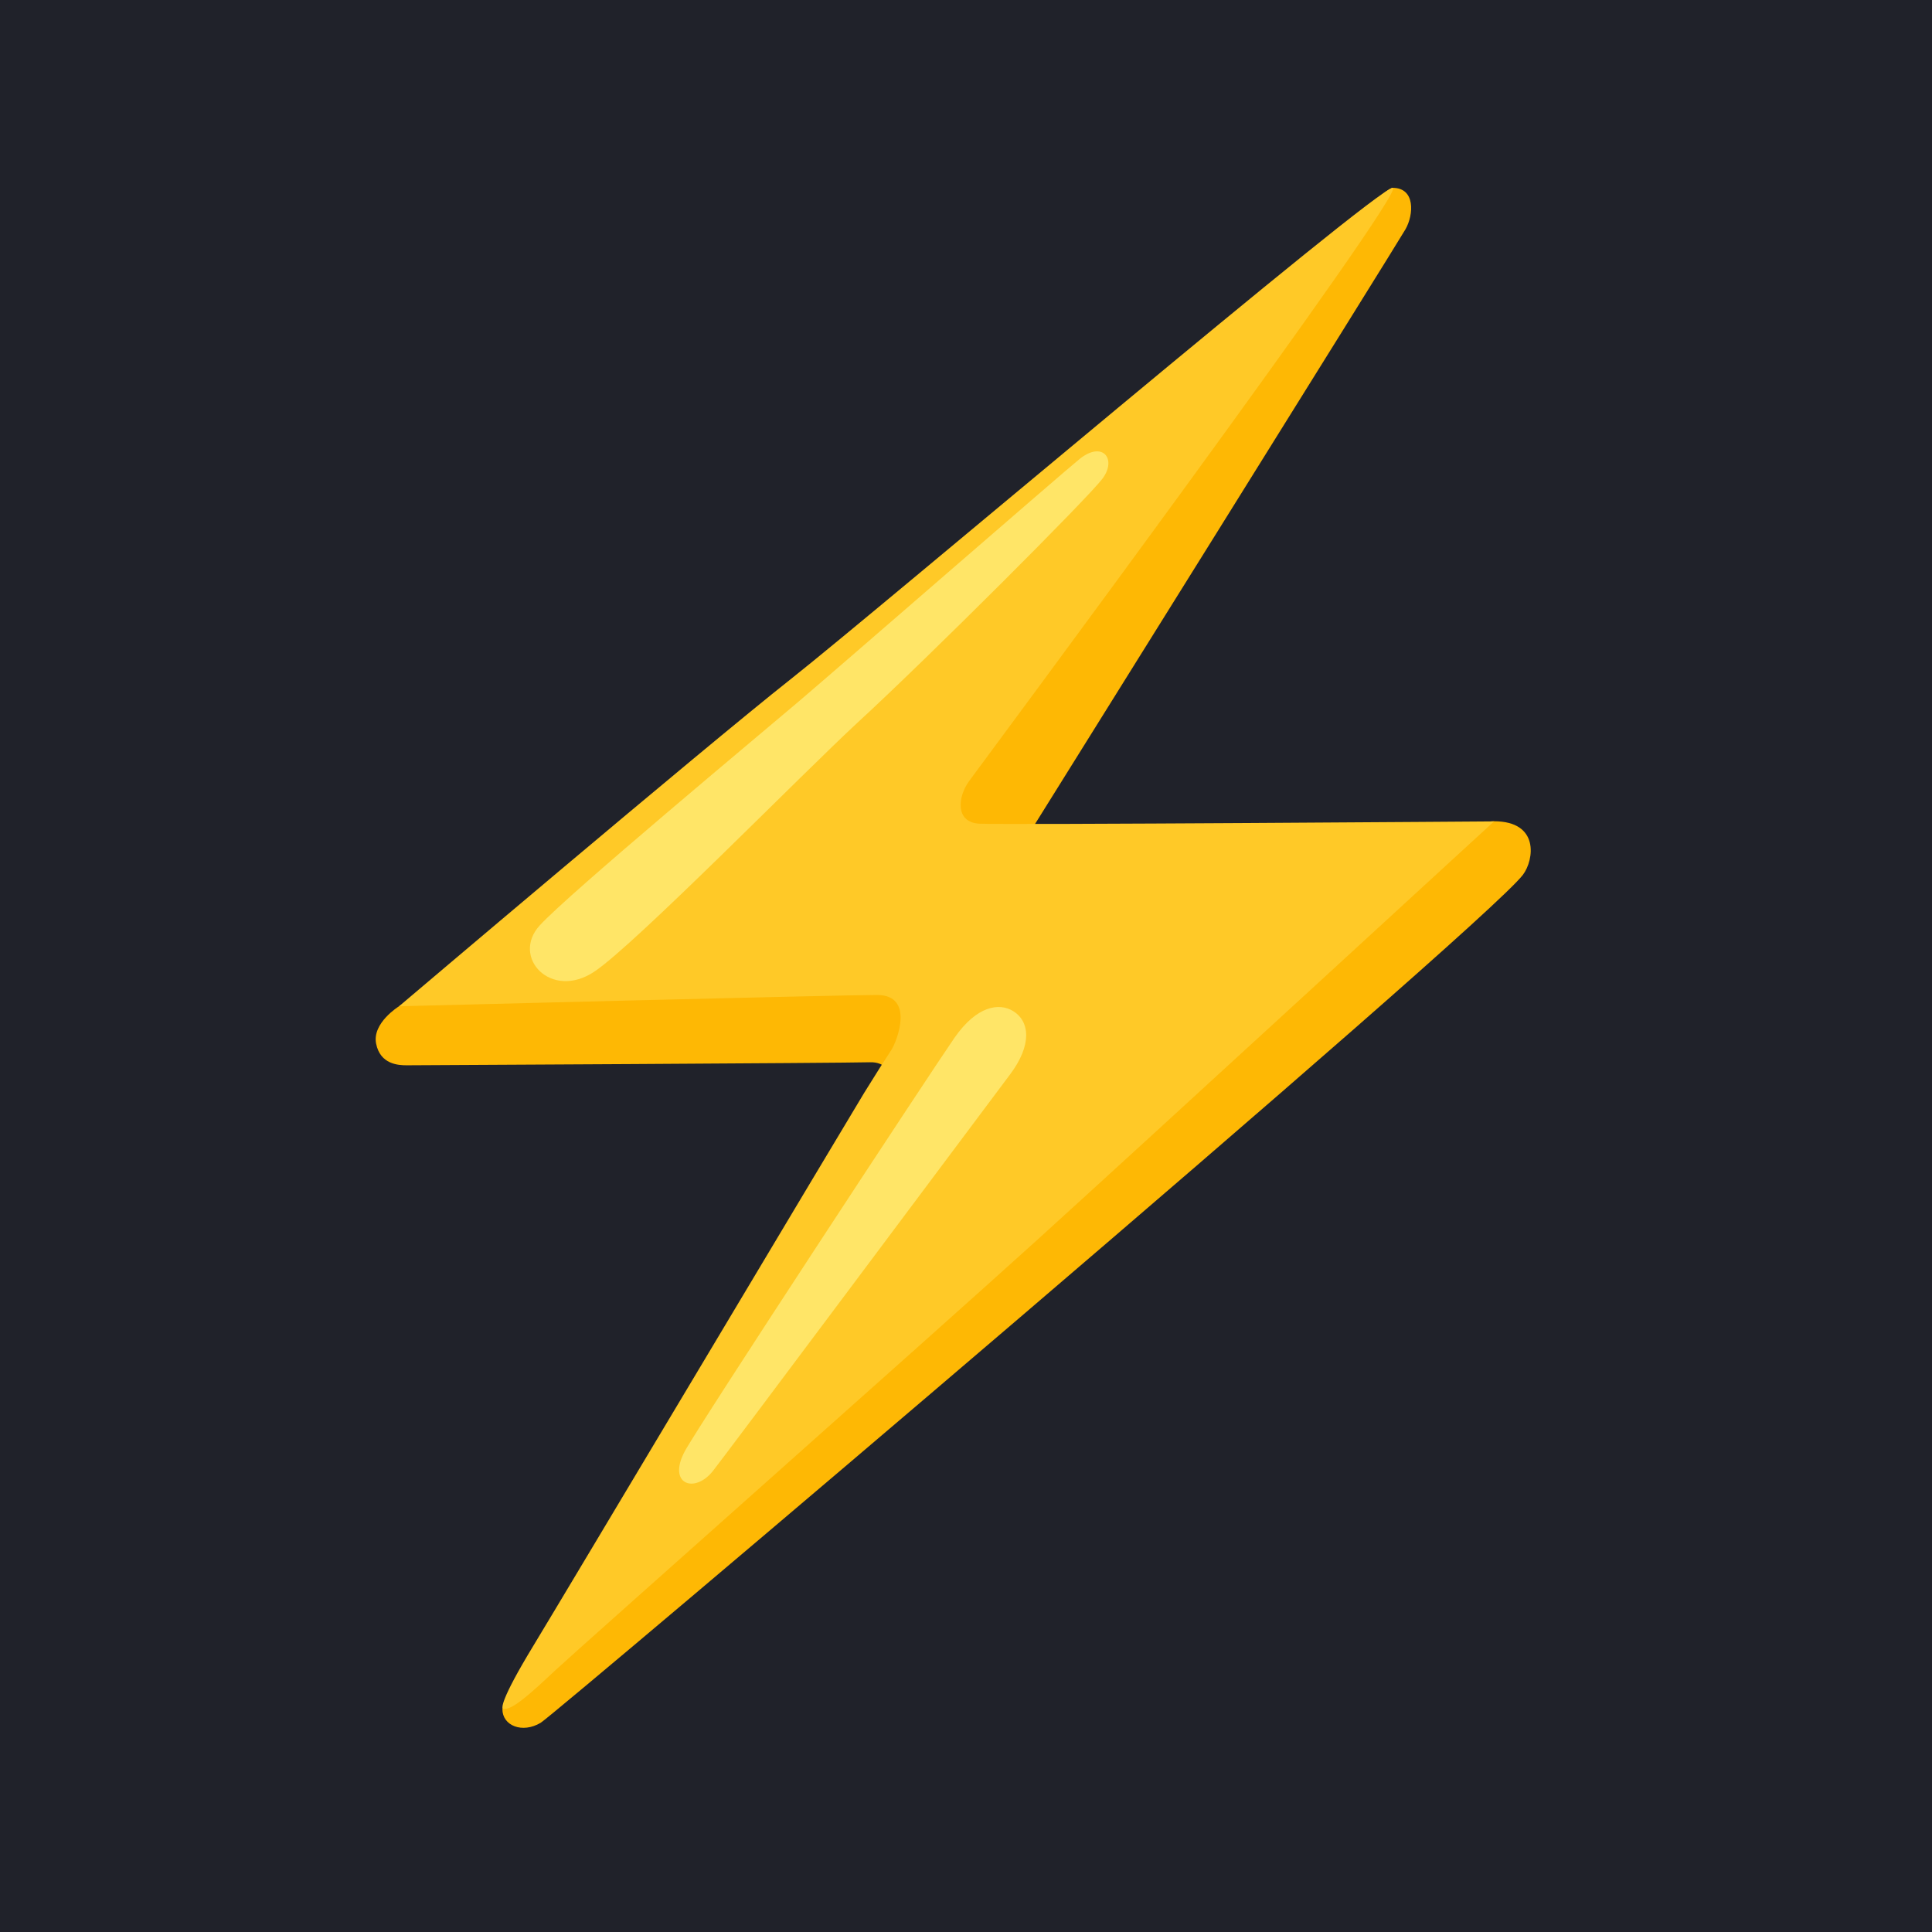
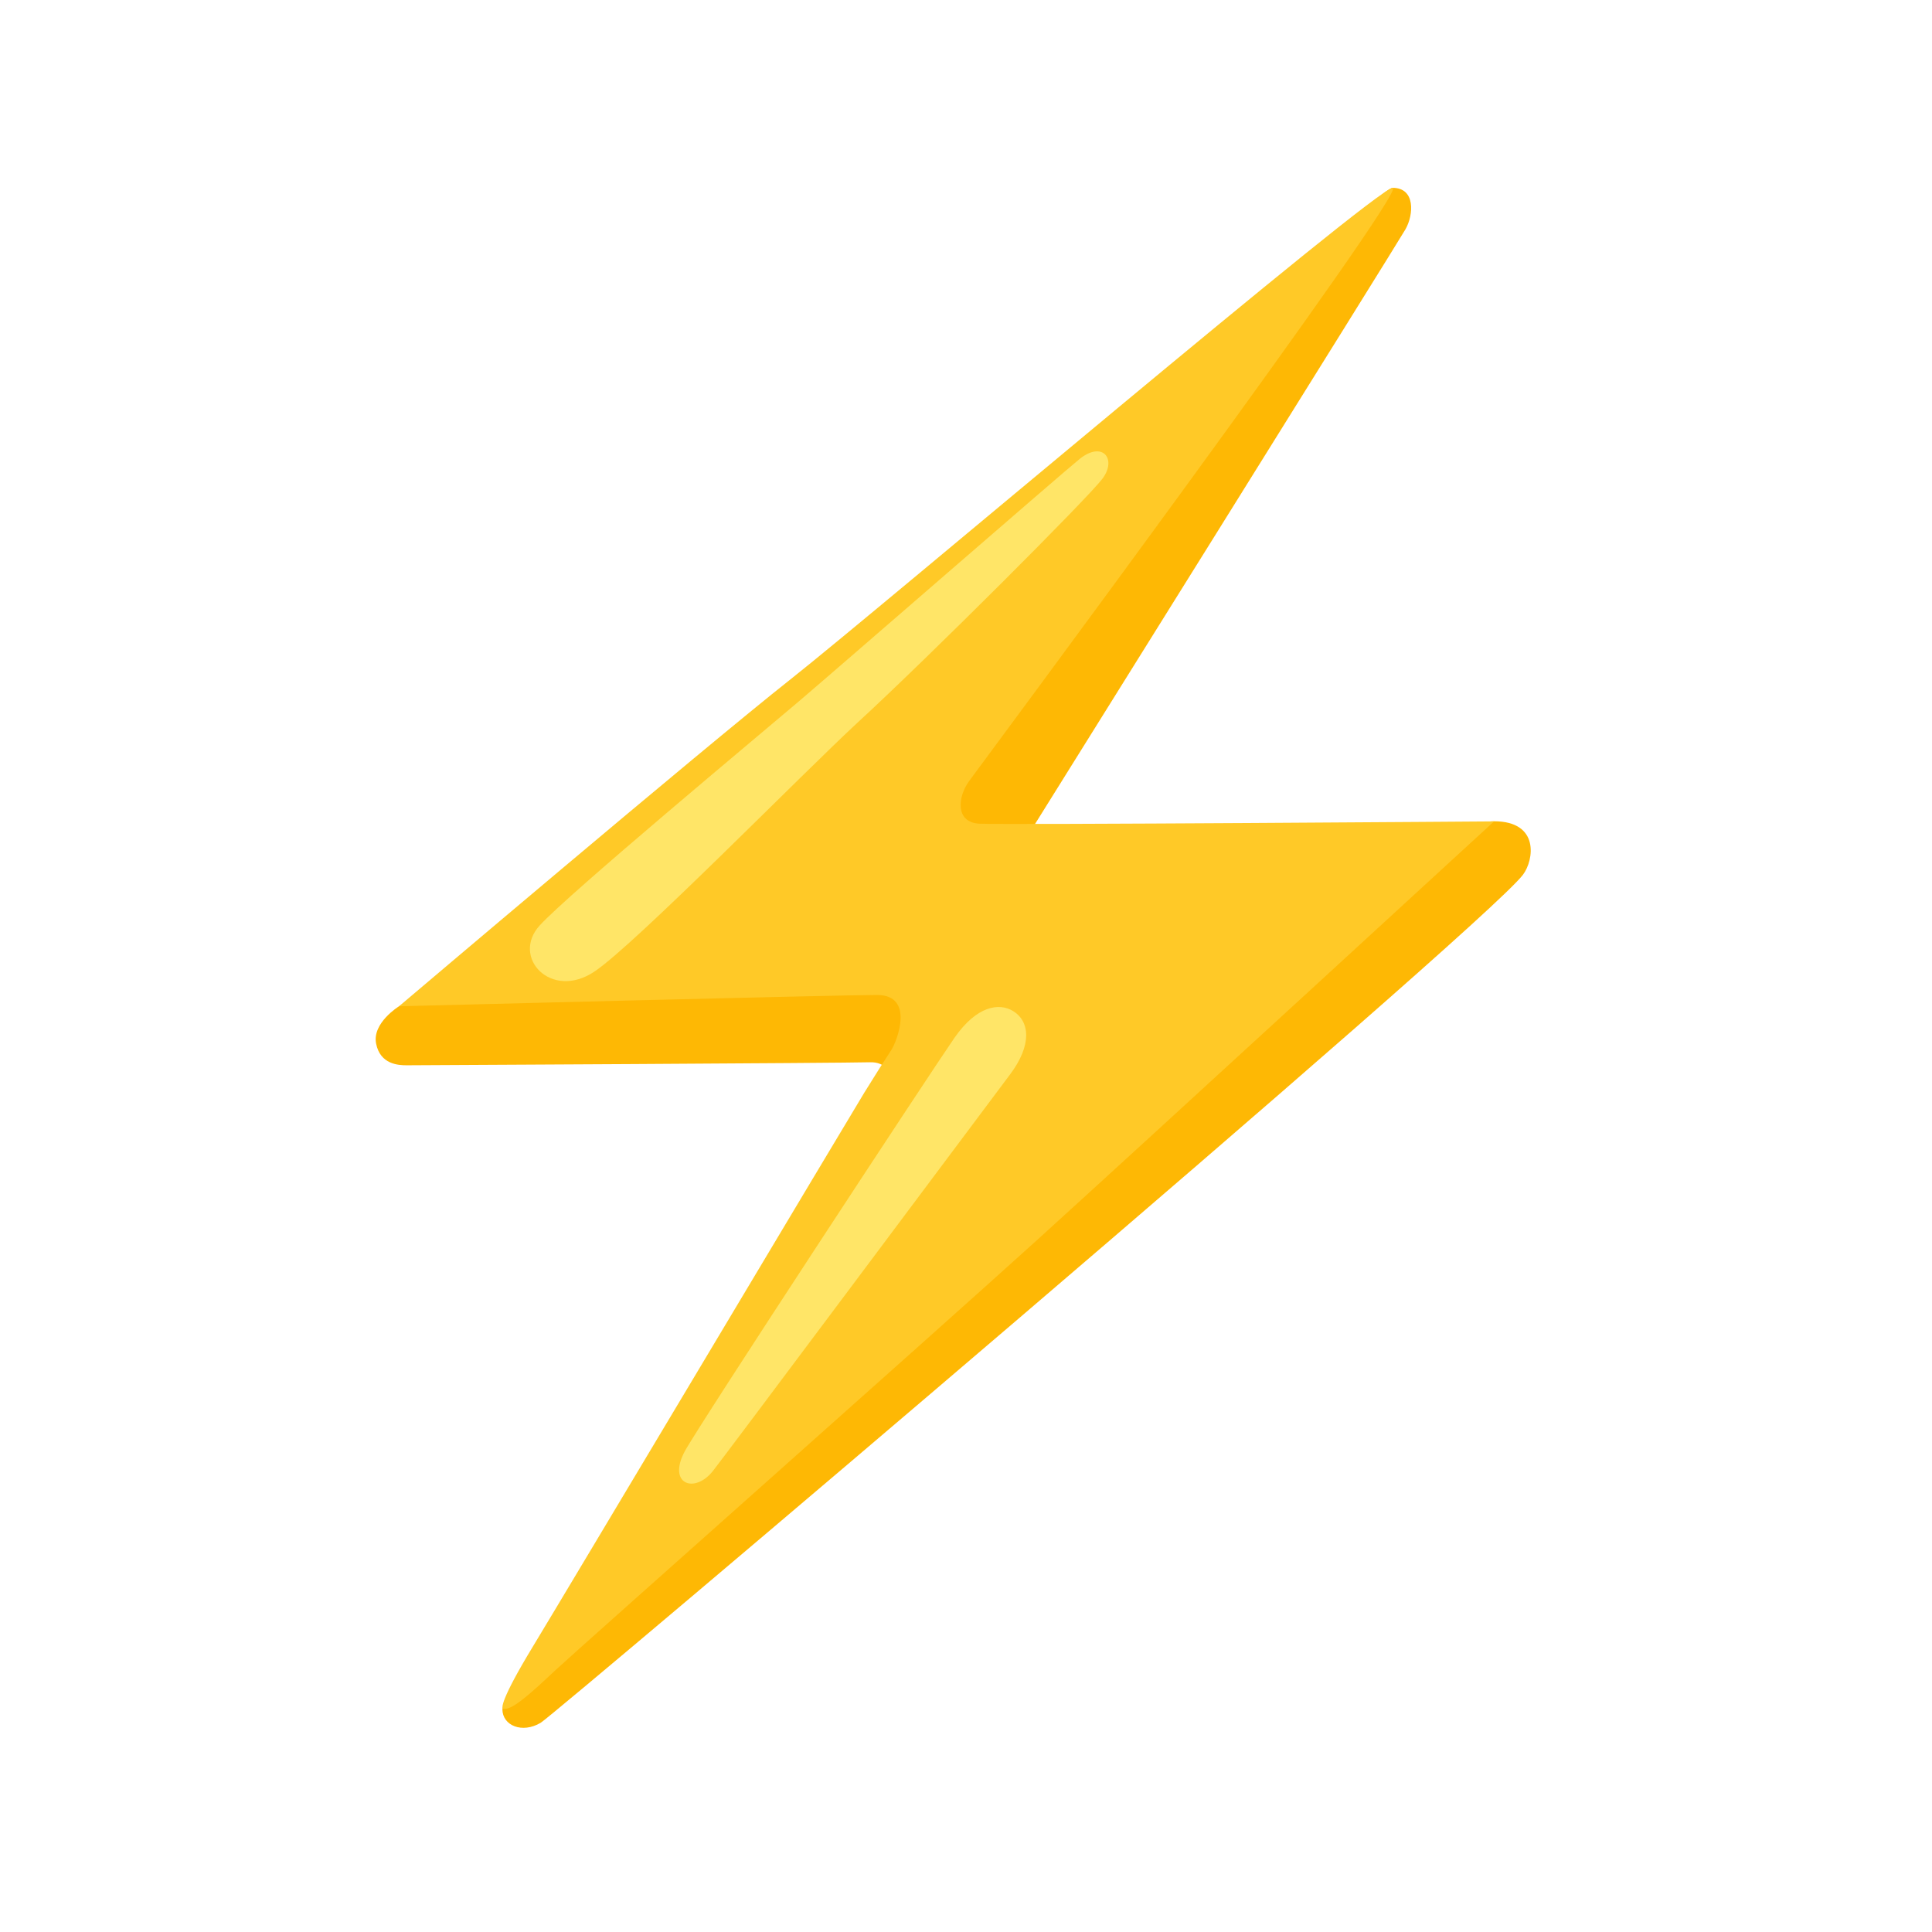
<svg xmlns="http://www.w3.org/2000/svg" width="80" height="80" viewBox="0 0 80 80" fill="none">
-   <rect width="80" height="80" fill="#F5F5F5" />
  <g id="Progress illustrations">
    <g id="Frame 1611">
      <g id="Dark mode">
-         <rect width="4008" height="1424" transform="translate(-1464 -992)" fill="#20222A" />
        <g id="Illustrations/ Assessments">
-           <rect x="-1407.5" y="-55.5" width="1543" height="191" rx="4.5" stroke="#9747FF" stroke-dasharray="10 5" />
          <g id="Type=Poll, Device=Desktop">
            <g id="poll">
              <path id="Vector" d="M42.766 34.268C42.766 34.268 57.855 10.096 58.199 9.492C58.542 8.887 58.615 7.778 57.667 7.778C56.719 7.778 33.214 31.773 33.214 31.773L16.521 41.669C16.521 41.669 15.402 42.356 15.574 43.215C15.745 44.075 16.495 44.111 16.839 44.111C17.183 44.111 34.99 44.018 36.027 43.986C37.313 43.95 36.995 45.778 36.995 45.778L25.725 63.497C25.725 63.497 20.803 70.309 20.803 70.773C20.803 71.455 21.626 71.794 22.391 71.335C22.985 70.981 61.37 38.455 63.063 36.221C63.522 35.611 63.756 34.007 61.865 34.007C59.975 34.007 44.917 38.393 44.917 38.393L42.766 34.268Z" fill="#FEB804" />
              <path id="Vector_2" d="M40.127 32.346C39.663 32.981 39.538 34.043 40.538 34.106C41.533 34.163 61.866 34.012 61.866 34.012C61.866 34.012 47.34 47.361 42.944 51.346C38.548 55.33 23.991 68.236 23.012 69.148C22.054 70.043 21.184 70.866 20.83 70.752C20.773 70.736 20.7 70.429 22.069 68.174C23.319 66.116 35.319 46.007 35.788 45.246C36.257 44.486 36.668 43.84 36.903 43.486C37.137 43.132 37.898 41.2 36.314 41.2C34.731 41.2 16.523 41.668 16.523 41.668C16.523 41.668 29.101 30.997 32.736 28.127C36.371 25.257 56.976 7.778 57.668 7.778C58.361 7.778 40.595 31.705 40.127 32.346Z" fill="#FFC927" />
              <path id="Vector_3" d="M39.522 42.974C40.46 41.625 41.382 41.526 41.939 41.859C42.658 42.291 42.731 43.286 41.825 44.489C40.397 46.395 29.908 60.432 29.507 60.927C28.746 61.864 27.627 61.453 28.356 60.093C28.965 58.968 38.554 44.37 39.522 42.974Z" fill="#FFE567" />
              <path id="Vector_4" d="M24.616 40.23C22.819 41.433 21.147 39.636 22.35 38.318C23.553 37.001 31.449 30.428 33.048 29.068C34.647 27.709 43.98 19.589 44.704 19.006C45.663 18.235 46.256 19.016 45.652 19.818C45.053 20.62 38.454 27.214 35.543 29.891C33.293 31.964 26.324 39.084 24.616 40.23Z" fill="#FFE567" />
            </g>
          </g>
        </g>
      </g>
    </g>
  </g>
</svg>
